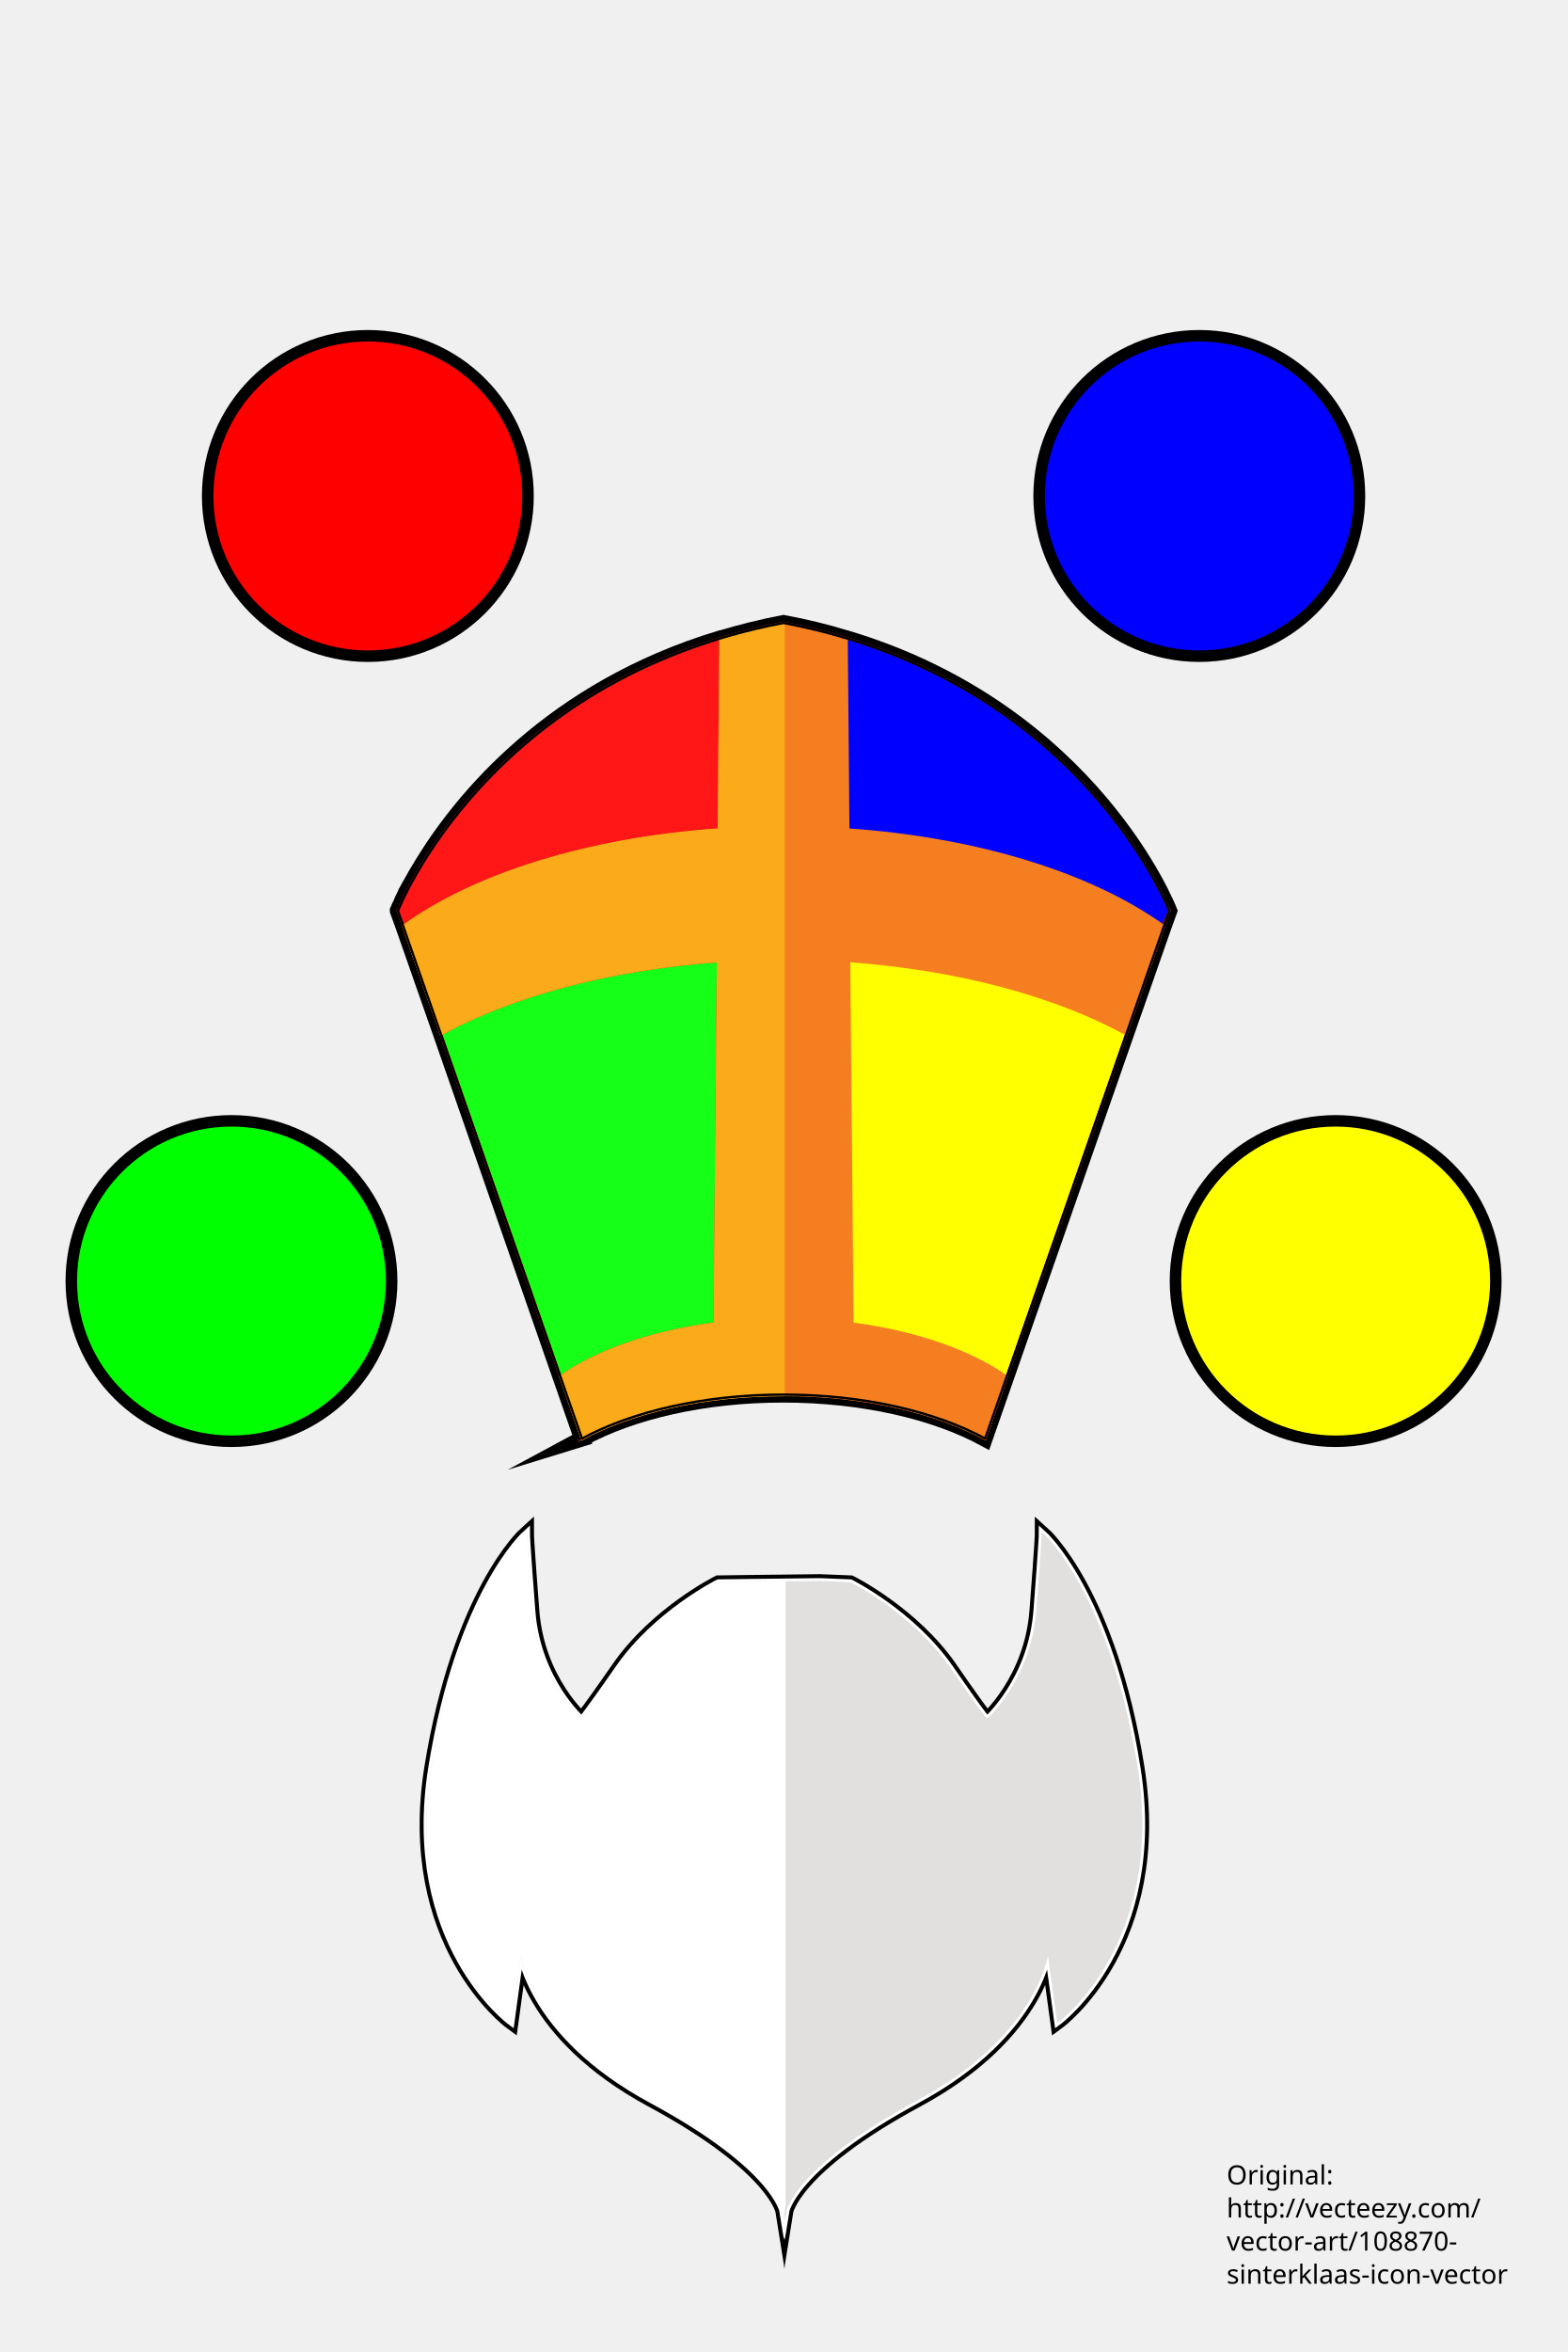
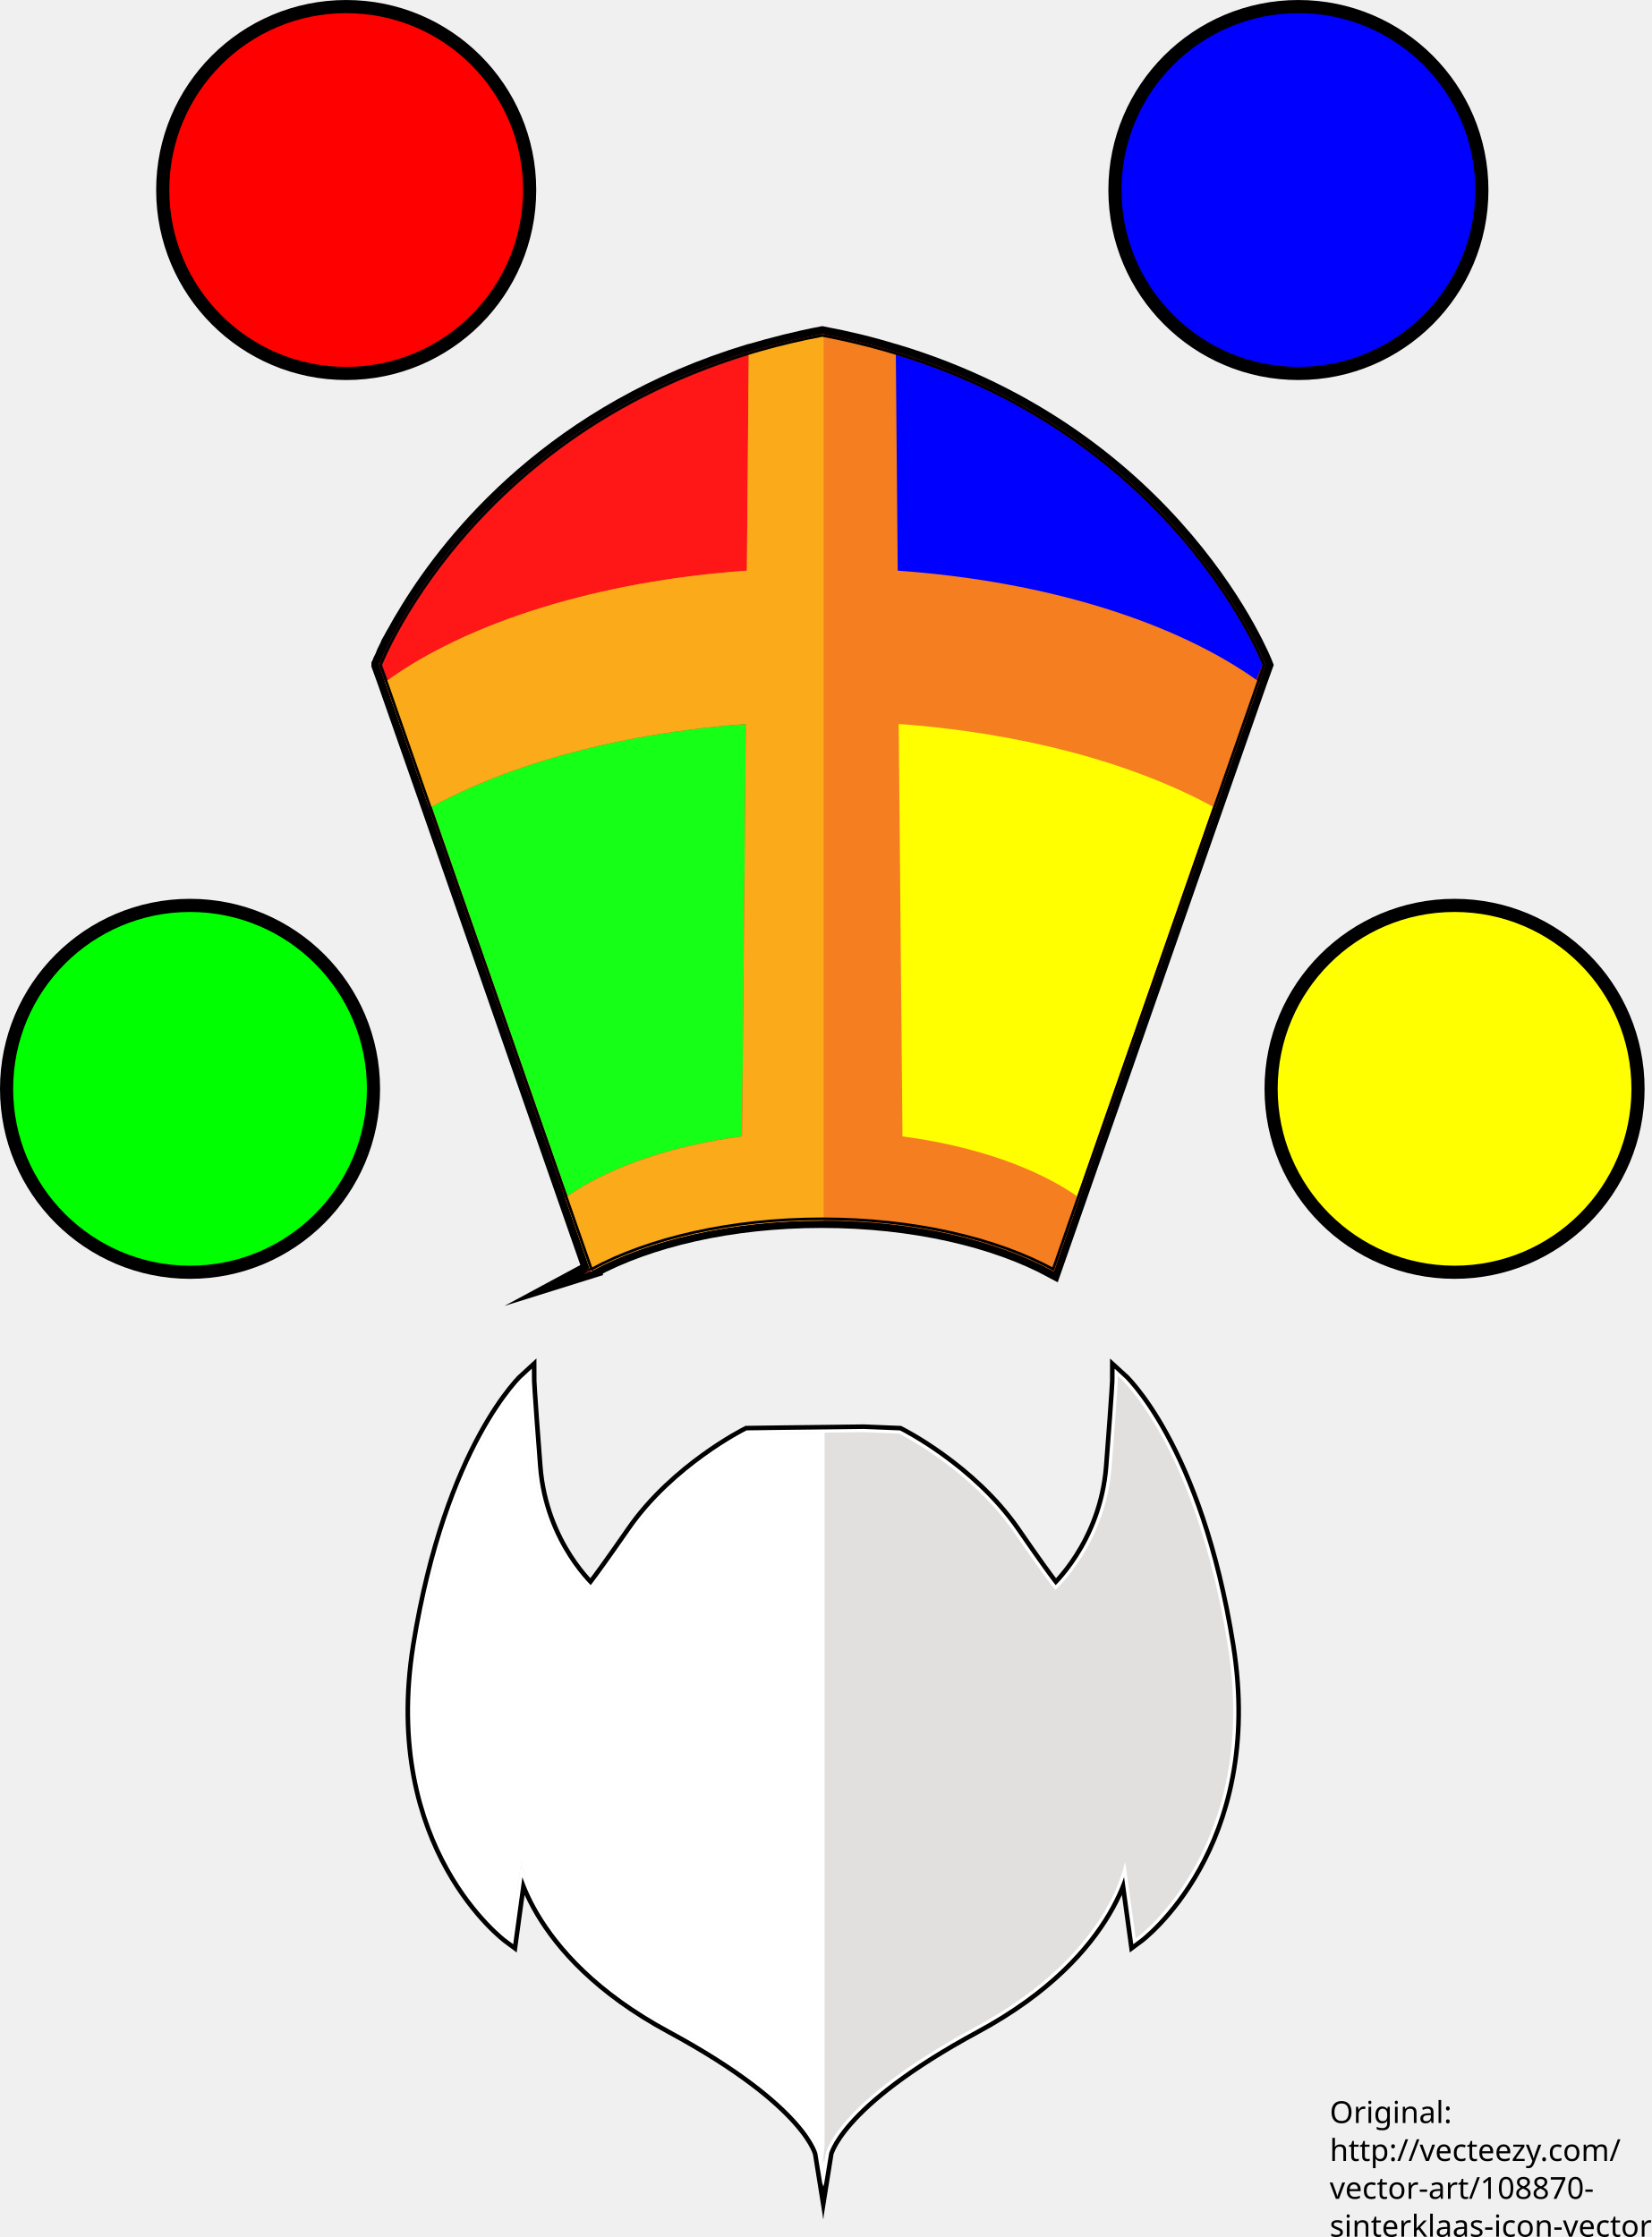
- <svg xmlns="http://www.w3.org/2000/svg" width="100mm" height="150mm" viewBox="0 0 100 150" version="1.1" id="svg1">
+ <svg xmlns="http://www.w3.org/2000/svg" width="347.621" height="470.98" viewBox="0 0 91.975 124.613" version="1.1" id="svg1">
  <defs id="defs1">
    <filter style="color-interpolation-filters:sRGB" id="filter1" x="-0.011" y="-0.005" width="1.023" height="1.042">
      <feGaussianBlur stdDeviation="0.015" id="feGaussianBlur1" />
    </filter>
  </defs>
-   <g id="layer3">
+   <g id="layer3" transform="translate(-4.181185,-21.04639)">
    <path class="st1" d="m 37.124,91.746 -8.996,-25.823 -2.408,-6.879 -0.344,-0.953 v 0 -0.026 l 0.026,-0.053 0.026,-0.053 0.026,-0.079 0.053,-0.106 v 0 l 0.053,-0.106 0.053,-0.132 0.053,-0.132 0.079,-0.159 0.079,-0.159 0.079,-0.185 0.106,-0.185 v 0 c 0.079,-0.132 0.132,-0.265 0.238,-0.423 v 0 l 0.132,-0.238 v 0 c 0.132,-0.238 0.265,-0.476 0.45,-0.767 v 0 l 0.159,-0.265 v 0 c 2.487,-4.048 8.176,-11.06 18.971,-14.314 h 0.026 c 1.27,-0.37 2.593,-0.714 3.995,-0.979 1.402,0.265 2.725,0.582 3.995,0.979 h 0.026 v 0 c 15.69,4.71 20.585,17.383 20.585,17.383 l -0.344,0.953 -2.408,6.879 -9.022,25.823 c -3.175,-1.72 -7.752,-2.805 -12.859,-2.805 -5.106,0 -9.657,1.085 -12.832,2.805 z m 8.705,9.234 c 0,0 -3.916,1.958 -6.324,5.424 -2.408,3.466 -2.408,3.307 -2.408,3.307 0,0 -2.857,-2.487 -3.201,-6.959 -0.344,-4.445 -0.344,-4.895 -0.344,-4.895 0,0 -4.18,3.757 -5.98,14.896 -1.773,11.139 5.001,16.14 5.001,16.14 l 0.635,-4.63 c 0,0 0.45,5.345 8.387,9.631 7.937,4.286 8.387,7.144 8.387,7.144 l 0.053,-0.423 0.053,0.423 c 0,0 0.45,-2.857 8.387,-7.144 7.938,-4.286 8.387,-9.631 8.387,-9.631 l 0.635,4.63 c 0,0 6.773,-5.001 5.001,-16.14 -1.773,-11.139 -5.98,-14.896 -5.98,-14.896 0,0 0,0.45 -0.344,4.895 -0.344,4.445 -3.201,6.959 -3.201,6.959 0,0 0,0.185 -2.408,-3.307 -2.408,-3.466 -6.324,-5.424 -6.324,-5.424 l -1.958,-0.079 -2.17,0.026 -2.275,0.026 z" id="path1" style="clip-rule:evenodd;display:inline;fill:#1a1a1a;fill-rule:evenodd;stroke:#000000;stroke-width:1.016;stroke-miterlimit:22.926;stroke-opacity:1;filter:url(#filter1)" />
    <path class="st3" d="m 37.124,91.746 -11.748,-33.655 c 0,0 5.715,-14.79 24.606,-18.362 18.891,3.572 24.606,18.362 24.606,18.362 l -11.748,33.655 c -3.175,-1.72 -7.752,-2.805 -12.859,-2.805 -5.106,0 -9.684,1.085 -12.859,2.805 z m 0,0 -11.748,-33.655 c 0,0 5.715,-14.79 24.606,-18.362 18.891,3.572 24.606,18.362 24.606,18.362 l -11.748,33.655 c -3.175,-1.72 -7.752,-2.805 -12.859,-2.805 -5.106,0 -9.684,1.085 -12.859,2.805 z" id="path3-1" style="clip-rule:evenodd;display:inline;fill:#81181b;fill-rule:evenodd;stroke:#81181b;stroke-width:0.15;stroke-miterlimit:22.926" />
    <path class="st3" d="M 37.124,91.746 25.377,58.091 c 0,0 5.715,-14.79 24.606,-18.362 18.891,3.572 24.606,18.362 24.606,18.362 l -11.748,33.655 c -3.175,-1.72 -7.752,-2.805 -12.859,-2.805 -5.106,0 -9.684,1.085 -12.859,2.805 z" id="path3-8" style="clip-rule:evenodd;fill:#81181b;fill-rule:evenodd;stroke:#81181b;stroke-width:0.15;stroke-miterlimit:22.926" />
  </g>
-   <g id="layer4">
+   <g id="layer4" transform="translate(-4.181185,-21.04639)">
    <circle style="fill:#ff0000;fill-opacity:1;stroke:#000000;stroke-width:1.465;stroke-linecap:round;stroke-linejoin:round;stroke-opacity:1;paint-order:markers stroke fill" id="btn-red" cx="23.464" cy="31.631" r="9.852" />
    <circle style="fill:#00ff00;fill-opacity:1;stroke:#000000;stroke-width:1.465;stroke-linecap:round;stroke-linejoin:round;stroke-opacity:1;paint-order:markers stroke fill" id="btn-green" cx="14.766" cy="81.7" r="9.852" />
    <circle style="fill:#0000ff;fill-opacity:1;stroke:#000000;stroke-width:1.465;stroke-linecap:round;stroke-linejoin:round;stroke-opacity:1;paint-order:markers stroke fill" id="btn-blue" cx="-76.501" cy="31.631" r="9.852" transform="scale(-1,1)" />
    <circle style="fill:#ffff00;fill-opacity:1;stroke:#000000;stroke-width:1.465;stroke-linecap:round;stroke-linejoin:round;stroke-opacity:1;paint-order:markers stroke fill" id="btn-yellow" cx="-85.199" cy="81.7" r="9.852" transform="scale(-1,1)" />
    <text xml:space="preserve" style="font-style:normal;font-weight:normal;font-size:10.583px;line-height:1.25;font-family:sans-serif;letter-spacing:0px;word-spacing:0px;white-space:pre;inline-size:113.543;display:inline;fill:#000000;fill-opacity:1;stroke:none;stroke-width:0.265" x="75.142" y="141.817" id="text9" transform="matrix(0.1595628,0,0,0.1595628,66.25575,116.6821)">
-       <tspan x="75.142" y="141.817" id="tspan5">Original:
+       <tspan x="75.142" y="141.817" id="tspan1">Original:
</tspan>
-       <tspan x="75.142" y="155.046" id="tspan6">http://vecteezy.com/</tspan>
-       <tspan x="75.142" y="168.275" id="tspan7">vector-art/108870-</tspan>
-       <tspan x="75.142" y="181.504" id="tspan8">sinterklaas-icon-vector</tspan>
+       <tspan x="75.142" y="155.046" id="tspan2">http://vecteezy.com/</tspan>
+       <tspan x="75.142" y="168.275" id="tspan3">vector-art/108870-</tspan>
+       <tspan x="75.142" y="181.504" id="tspan4">sinterklaas-icon-vector</tspan>
    </text>
  </g>
-   <g id="layer1" transform="translate(-82.9875,-54.41458)" style="display:inline">
-     <path class="st3" d="m 120.112,146.161 -11.748,-33.655 c 0,0 5.715,-14.79 24.606,-18.362 18.891,3.572 24.606,18.362 24.606,18.362 l -11.748,33.655 c -3.175,-1.72 -7.752,-2.805 -12.859,-2.805 -5.106,0 -9.684,1.085 -12.859,2.805 z m 0,0 -11.748,-33.655 c 0,0 5.715,-14.79 24.606,-18.362 18.891,3.572 24.606,18.362 24.606,18.362 l -11.748,33.655 c -3.175,-1.72 -7.752,-2.805 -12.859,-2.805 -5.106,0 -9.684,1.085 -12.859,2.805 z m 0,0 -11.748,-33.655 c 0,0 4.615,0.976 23.506,-2.595 18.891,3.572 0.773,4.062 0.773,4.062 l 0.352,12.755 c -3.175,-1.72 5.081,16.629 -0.025,16.629 -5.106,0 -9.684,1.085 -12.859,2.805 z" id="green" style="clip-rule:evenodd;fill:#00ff00;fill-rule:evenodd;stroke:#81181b;stroke-width:0.15;stroke-miterlimit:22.926" />
-     <path class="st3" d="m 132.945,132.227 -0.381,-20.455 c 0,0 -18.852,3.176 0.04,-0.395 18.891,3.572 24.973,1.129 24.973,1.129 l -11.748,33.655 c -3.175,-1.72 -7.752,-2.805 -12.859,-2.805 -5.106,0 3.15,-12.849 -0.025,-11.129 z" id="yellow" style="clip-rule:evenodd;fill:#ffff00;fill-rule:evenodd;stroke:#81181b;stroke-width:0.15;stroke-miterlimit:22.926" />
+   <g id="layer1" transform="translate(-87.16868,-75.46098)" style="display:inline">
+     <path class="st3" d="m 120.112,146.161 -11.748,-33.655 c 0,0 4.615,0.976 23.506,-2.595 18.891,3.572 4.4,1.913 4.4,1.913 l -1.554,31.602 c -3.175,-1.72 3.36,-0.069 -1.746,-0.069 -5.106,0 -9.684,1.085 -12.859,2.805 z m 0,0 -11.748,-33.655 c 0,0 6.734,1.244 25.625,-2.328 18.891,3.572 -1.752,0.911 -1.752,0.911 l 0.733,7.687 c -3.175,-1.72 5.106,24.58 0,24.58 -5.106,0 -9.684,1.085 -12.859,2.805 z m 0,0 -10.2,-29.236 c 0,0 3.067,-3.442 21.958,-7.014 18.891,3.572 0.773,4.062 0.773,4.062 l 0.352,12.755 c -3.175,-1.72 5.081,16.629 -0.025,16.629 -5.106,0 -9.684,1.085 -12.859,2.805 z" id="green" style="clip-rule:evenodd;fill:#00ff00;fill-rule:evenodd;stroke:#81181b;stroke-width:0.15;stroke-miterlimit:22.926" />
+     <path class="st3" d="m 132.945,132.227 -0.381,-20.455 c 0,0 -18.852,3.176 0.04,-0.395 18.891,3.572 23.425,5.521 23.425,5.521 l -10.2,29.263 c -3.175,-1.72 -7.752,-2.805 -12.859,-2.805 -5.106,0 3.15,-12.849 -0.025,-11.129 z" id="yellow" style="clip-rule:evenodd;fill:#ffff00;fill-rule:evenodd;stroke:#81181b;stroke-width:0.15;stroke-miterlimit:22.926" />
    <path class="st3" d="m 133.312,105.461 -0.748,-5.055 c 0,0 0.215,4.643 0.406,-6.262 18.891,3.572 24.606,18.362 24.606,18.362 l -1.847,3.955 c -3.175,-1.72 -14.352,-4.638 -19.459,-4.638 -5.106,0 0.216,-8.082 -2.959,-6.362 z" id="blue" style="clip-rule:evenodd;fill:#0000ff;fill-rule:evenodd;stroke:#81181b;stroke-width:0.15;stroke-miterlimit:22.926" />
    <path class="st3" d="m 110.212,116.827 -1.847,-4.322 c 0,0 5.715,-14.79 24.606,-18.362 -1.642,11.639 0.04,4.795 0.04,4.795 l 2.186,6.155 c -3.175,-1.72 2.148,5.995 -2.959,5.995 -5.106,0 -18.85,4.018 -22.025,5.738 z" id="red" style="clip-rule:evenodd;display:inline;fill:#ff0000;fill-rule:evenodd;stroke:#81181b;stroke-width:0.15;stroke-miterlimit:22.926" />
  </g>
-   <g id="layer2" transform="translate(-82.9875,-54.41458)">
+   <g id="layer2" transform="translate(-87.16868,-75.46098)">
    <path class="st2" d="m 128.816,155.394 c 0,0 -3.916,1.958 -6.324,5.424 -2.408,3.466 -2.408,3.307 -2.408,3.307 0,0 -2.857,-2.487 -3.201,-6.959 -0.344,-4.445 -0.344,-4.895 -0.344,-4.895 0,0 -4.18,3.757 -5.98,14.896 -1.773,11.139 5.001,16.14 5.001,16.14 l 0.635,-4.63 c 0,0 0.45,5.345 8.387,9.631 7.938,4.286 8.387,7.144 8.387,7.144 l 0.053,-0.423 0.053,0.423 c 0,0 0.45,-2.857 8.387,-7.144 7.938,-4.286 8.387,-9.631 8.387,-9.631 l 0.635,4.63 c 0,0 6.773,-5.001 5.001,-16.14 -1.773,-11.139 -5.98,-14.896 -5.98,-14.896 0,0 0,0.45 -0.344,4.895 -0.344,4.445 -3.201,6.959 -3.201,6.959 0,0 0,0.185 -2.408,-3.307 -2.408,-3.466 -6.324,-5.424 -6.324,-5.424 l -1.958,-0.079 -2.17,0.026 -2.275,0.026 z" id="path2" style="clip-rule:evenodd;display:inline;fill:#ffffff;fill-rule:evenodd;stroke:#ffffff;stroke-width:0.508;stroke-miterlimit:22.926" />
    <path class="st5" d="m 128.816,155.394 c 0,0 -3.916,1.958 -6.324,5.424 -2.408,3.466 -2.408,3.307 -2.408,3.307 0,0 -2.857,-2.487 -3.201,-6.959 -0.344,-4.445 -0.344,-4.895 -0.344,-4.895 0,0 -4.18,3.757 -5.98,14.896 -1.773,11.139 5.001,16.14 5.001,16.14 l 0.635,-4.63 c 0,0 0.45,5.345 8.387,9.631 7.938,4.286 8.387,7.144 8.387,7.144 l 0.053,-0.423 0.053,0.423 c 0,0 0.45,-2.857 8.387,-7.144 7.938,-4.286 8.387,-9.631 8.387,-9.631 l 0.635,4.63 c 0,0 6.773,-5.001 5.001,-16.14 -1.773,-11.139 -5.98,-14.896 -5.98,-14.896 0,0 0,0.45 -0.344,4.895 -0.344,4.445 -3.201,6.959 -3.201,6.959 0,0 0,0.185 -2.408,-3.307 -2.408,-3.466 -6.324,-5.424 -6.324,-5.424 l -1.958,-0.079 -4.471,0.053 z" id="path5" style="clip-rule:evenodd;fill:#e2e0df;fill-rule:evenodd;stroke:#e2e0df;stroke-width:0.15;stroke-miterlimit:22.926" />
    <path class="st6" d="m 128.843,107.32 0.106,-12.171 C 113.259,99.858 108.364,112.532 108.364,112.532 l 0.344,0.953 c 4.524,-3.281 11.774,-5.583 20.135,-6.165 z m -10.107,34.899 c 2.328,-1.64 5.794,-2.857 9.842,-3.387 l 0.212,-23.125 c -6.985,0.503 -13.176,2.196 -17.674,4.657 z" id="path6" style="clip-rule:evenodd;fill:#ffffff;fill-opacity:0.088;fill-rule:evenodd;stroke:#b01d21;stroke-width:0.15;stroke-miterlimit:22.926" />
    <g id="g2" transform="translate(38.70391,-14.18393)" style="display:inline">
      <path class="st4" d="m 108.501,156.402 c -2.328,-1.64 -5.794,-2.857 -9.843,-3.387 l -0.212,-23.125 c 6.985,0.503 13.176,2.196 17.674,4.657 l 2.408,-6.879 c -4.551,-3.281 -11.774,-5.583 -20.135,-6.165 l -0.106,-12.171 -4.022,-0.979 -4.022,0.979 -0.106,12.171 c -8.361,0.582 -15.61,2.884 -20.135,6.165 l 2.408,6.879 c 4.498,-2.461 10.689,-4.154 17.674,-4.657 l -0.212,23.125 c -4.048,0.529 -7.514,1.746 -9.842,3.387 l 1.376,3.969 c 3.175,-1.72 7.752,-2.805 12.859,-2.805 5.106,0 9.684,1.085 12.859,2.805 z" id="path4" style="clip-rule:evenodd;fill:#f57e20;fill-rule:evenodd;stroke:#f57e20;stroke-width:0.15;stroke-miterlimit:22.926" />
      <path class="st7" d="m 90.139,121.504 c -8.361,0.582 -15.61,2.884 -20.135,6.165 l 2.408,6.879 c 4.498,-2.461 10.689,-4.154 17.674,-4.657 l -0.212,23.125 c -4.048,0.529 -7.514,1.746 -9.842,3.387 l 1.376,3.969 c 3.175,-1.72 7.752,-2.805 12.859,-2.805 v -49.212 l -4.022,0.979 z" id="path7" style="clip-rule:evenodd;fill:#fbaa19;fill-rule:evenodd;stroke:#fbaa19;stroke-width:0.15;stroke-miterlimit:22.926" />
    </g>
    <path class="st8" d="m 128.816,155.394 c 0,0 -3.916,1.958 -6.324,5.424 -2.408,3.466 -2.408,3.307 -2.408,3.307 0,0 -2.857,-2.487 -3.201,-6.959 -0.344,-4.445 -0.344,-4.895 -0.344,-4.895 0,0 -4.18,3.757 -5.98,14.896 -1.773,11.139 5.001,16.14 5.001,16.14 l 0.635,-4.63 c 0,0 0.45,5.345 8.387,9.631 7.938,4.286 8.387,7.144 8.387,7.144 l 0.053,-0.423 v -39.688 l -2.275,0.026 z" id="path8" style="clip-rule:evenodd;fill:#ffffff;fill-rule:evenodd;stroke:#ffffff;stroke-width:0.15;stroke-miterlimit:22.926" />
    <path class="st3" d="m 120.112,146.161 -11.748,-33.655 c 0,0 5.715,-14.79 24.606,-18.362 18.891,3.572 24.606,18.362 24.606,18.362 l -11.748,33.655 c -3.175,-1.72 -7.752,-2.805 -12.859,-2.805 -5.106,0 -9.684,1.085 -12.859,2.805 z" id="miter" style="clip-rule:evenodd;fill:#000000;fill-opacity:0;fill-rule:evenodd;stroke:#000000;stroke-width:0.15;stroke-miterlimit:22.926;stroke-opacity:1" />
  </g>
</svg>
